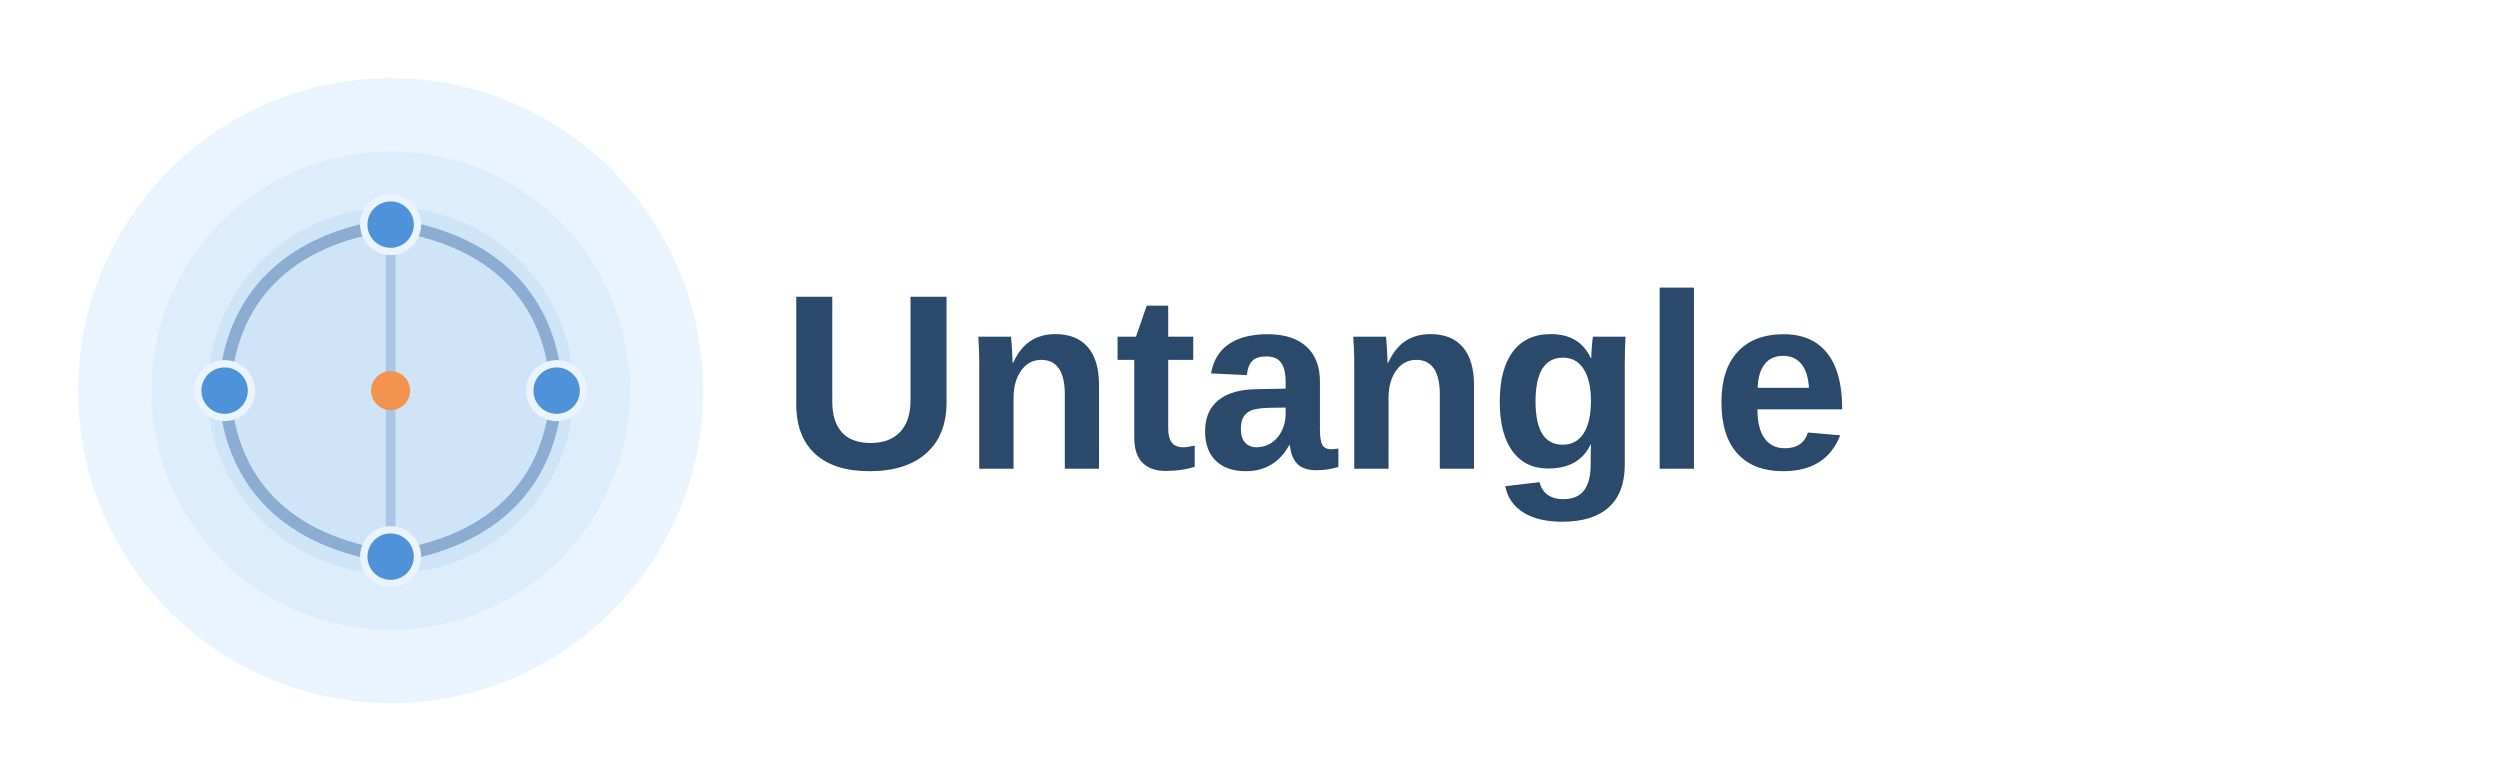
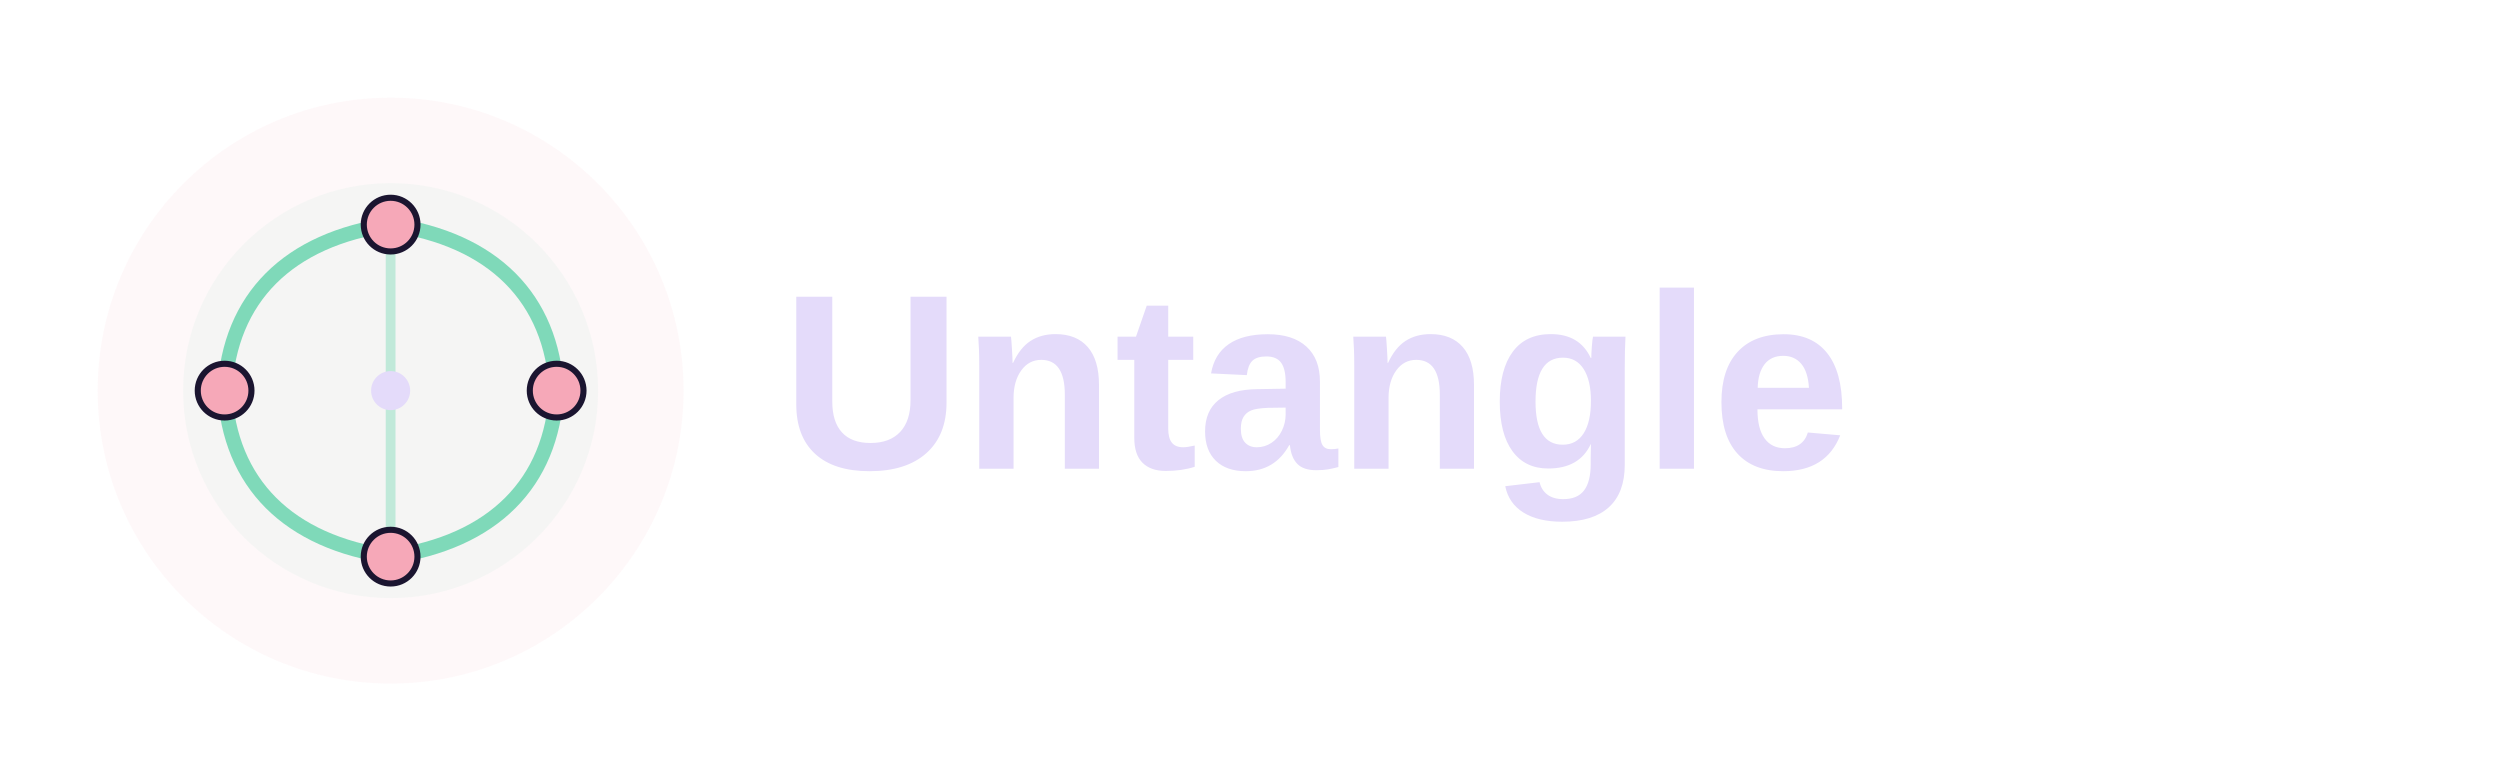
<svg xmlns="http://www.w3.org/2000/svg" width="640" height="200" viewBox="0 0 640 200" role="img">
  <g transform="translate(20,20) scale(0.3125)">
-     <circle cx="256" cy="256" r="256" fill="#EAF4FF" />
-     <circle cx="256" cy="256" r="196" fill="#4E93D9" opacity="0.08" />
-     <circle cx="256" cy="256" r="150" fill="#4E93D9" opacity="0.10" />
-     <path d="M 256 120 C 340 132, 388 180, 392 256 C 388 332, 340 380, 256 392 C 172 380, 124 332, 120 256 C 124 180, 172 132, 256 120 Z" fill="none" stroke="#8BADD1" stroke-width="10" stroke-linecap="round" />
-     <path d="M 256 120 L 256 392" stroke="#8BADD1" stroke-width="8" stroke-linecap="round" opacity="0.55" />
-     <circle cx="256" cy="120" r="22" fill="#4E93D9" stroke="#EAF4FF" stroke-width="6" />
-     <circle cx="392" cy="256" r="22" fill="#4E93D9" stroke="#EAF4FF" stroke-width="6" />
-     <circle cx="256" cy="392" r="22" fill="#4E93D9" stroke="#EAF4FF" stroke-width="6" />
-     <circle cx="120" cy="256" r="22" fill="#4E93D9" stroke="#EAF4FF" stroke-width="6" />
-     <circle cx="256" cy="256" r="16" fill="#F2934F" />
+     <circle cx="256" cy="256" r="240" fill="#F6A8B8" opacity="0.08" />
+     <circle cx="256" cy="256" r="170" fill="#7FD9B9" opacity="0.07" />
+     <path d="M 256 120 C 340 132, 388 180, 392 256 C 388 332, 340 380, 256 392 C 172 380, 124 332, 120 256 C 124 180, 172 132, 256 120 Z" fill="none" stroke="#7FD9B9" stroke-width="12" stroke-linecap="round" />
+     <path d="M 256 120 L 256 392" stroke="#7FD9B9" stroke-width="8" stroke-linecap="round" opacity="0.45" />
+     <circle cx="256" cy="120" r="22" fill="#F6A8B8" stroke="#1B1530" stroke-width="5" />
+     <circle cx="392" cy="256" r="22" fill="#F6A8B8" stroke="#1B1530" stroke-width="5" />
+     <circle cx="256" cy="392" r="22" fill="#F6A8B8" stroke="#1B1530" stroke-width="5" />
+     <circle cx="120" cy="256" r="22" fill="#F6A8B8" stroke="#1B1530" stroke-width="5" />
+     <circle cx="256" cy="256" r="16" fill="#E4DBFA" />
  </g>
-   <text x="200" y="120" font-family="Arial, Helvetica, sans-serif" font-size="64" font-weight="700" fill="#2B4A6B">Untangle</text>
+   <text x="200" y="120" font-family="Arial, Helvetica, sans-serif" font-size="64" font-weight="700" fill="#E4DBFA">Untangle</text>
</svg>
